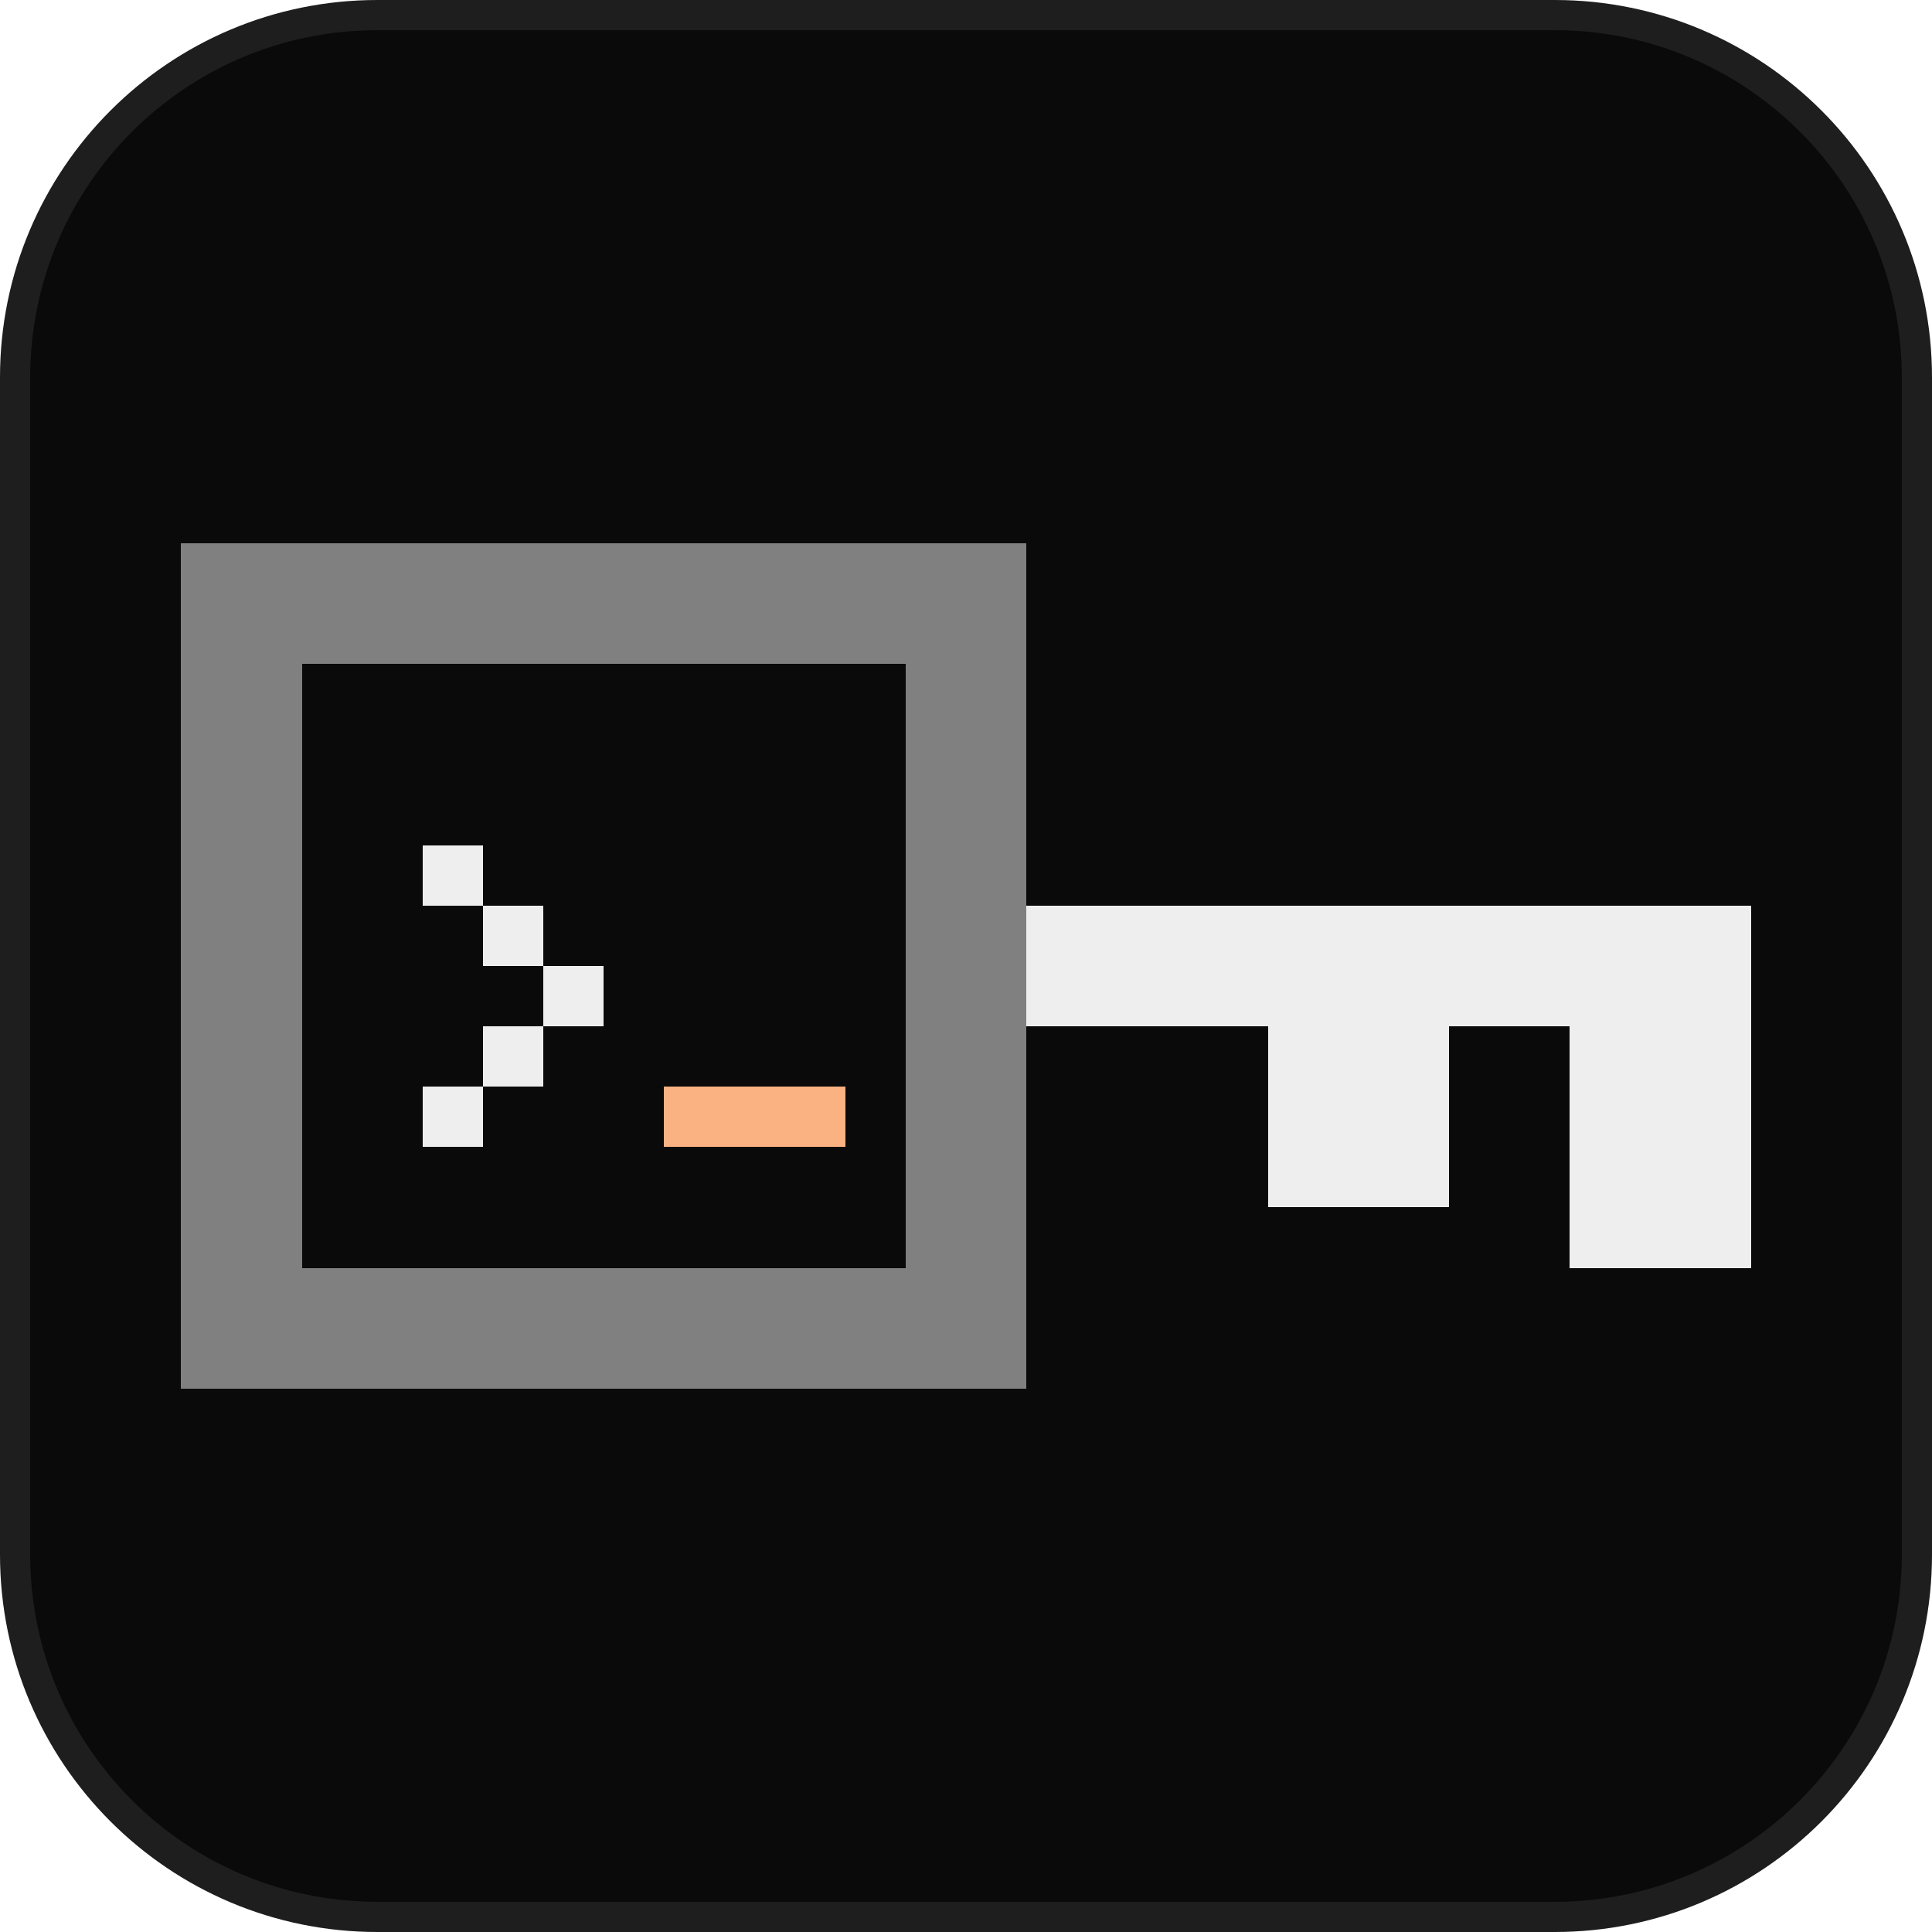
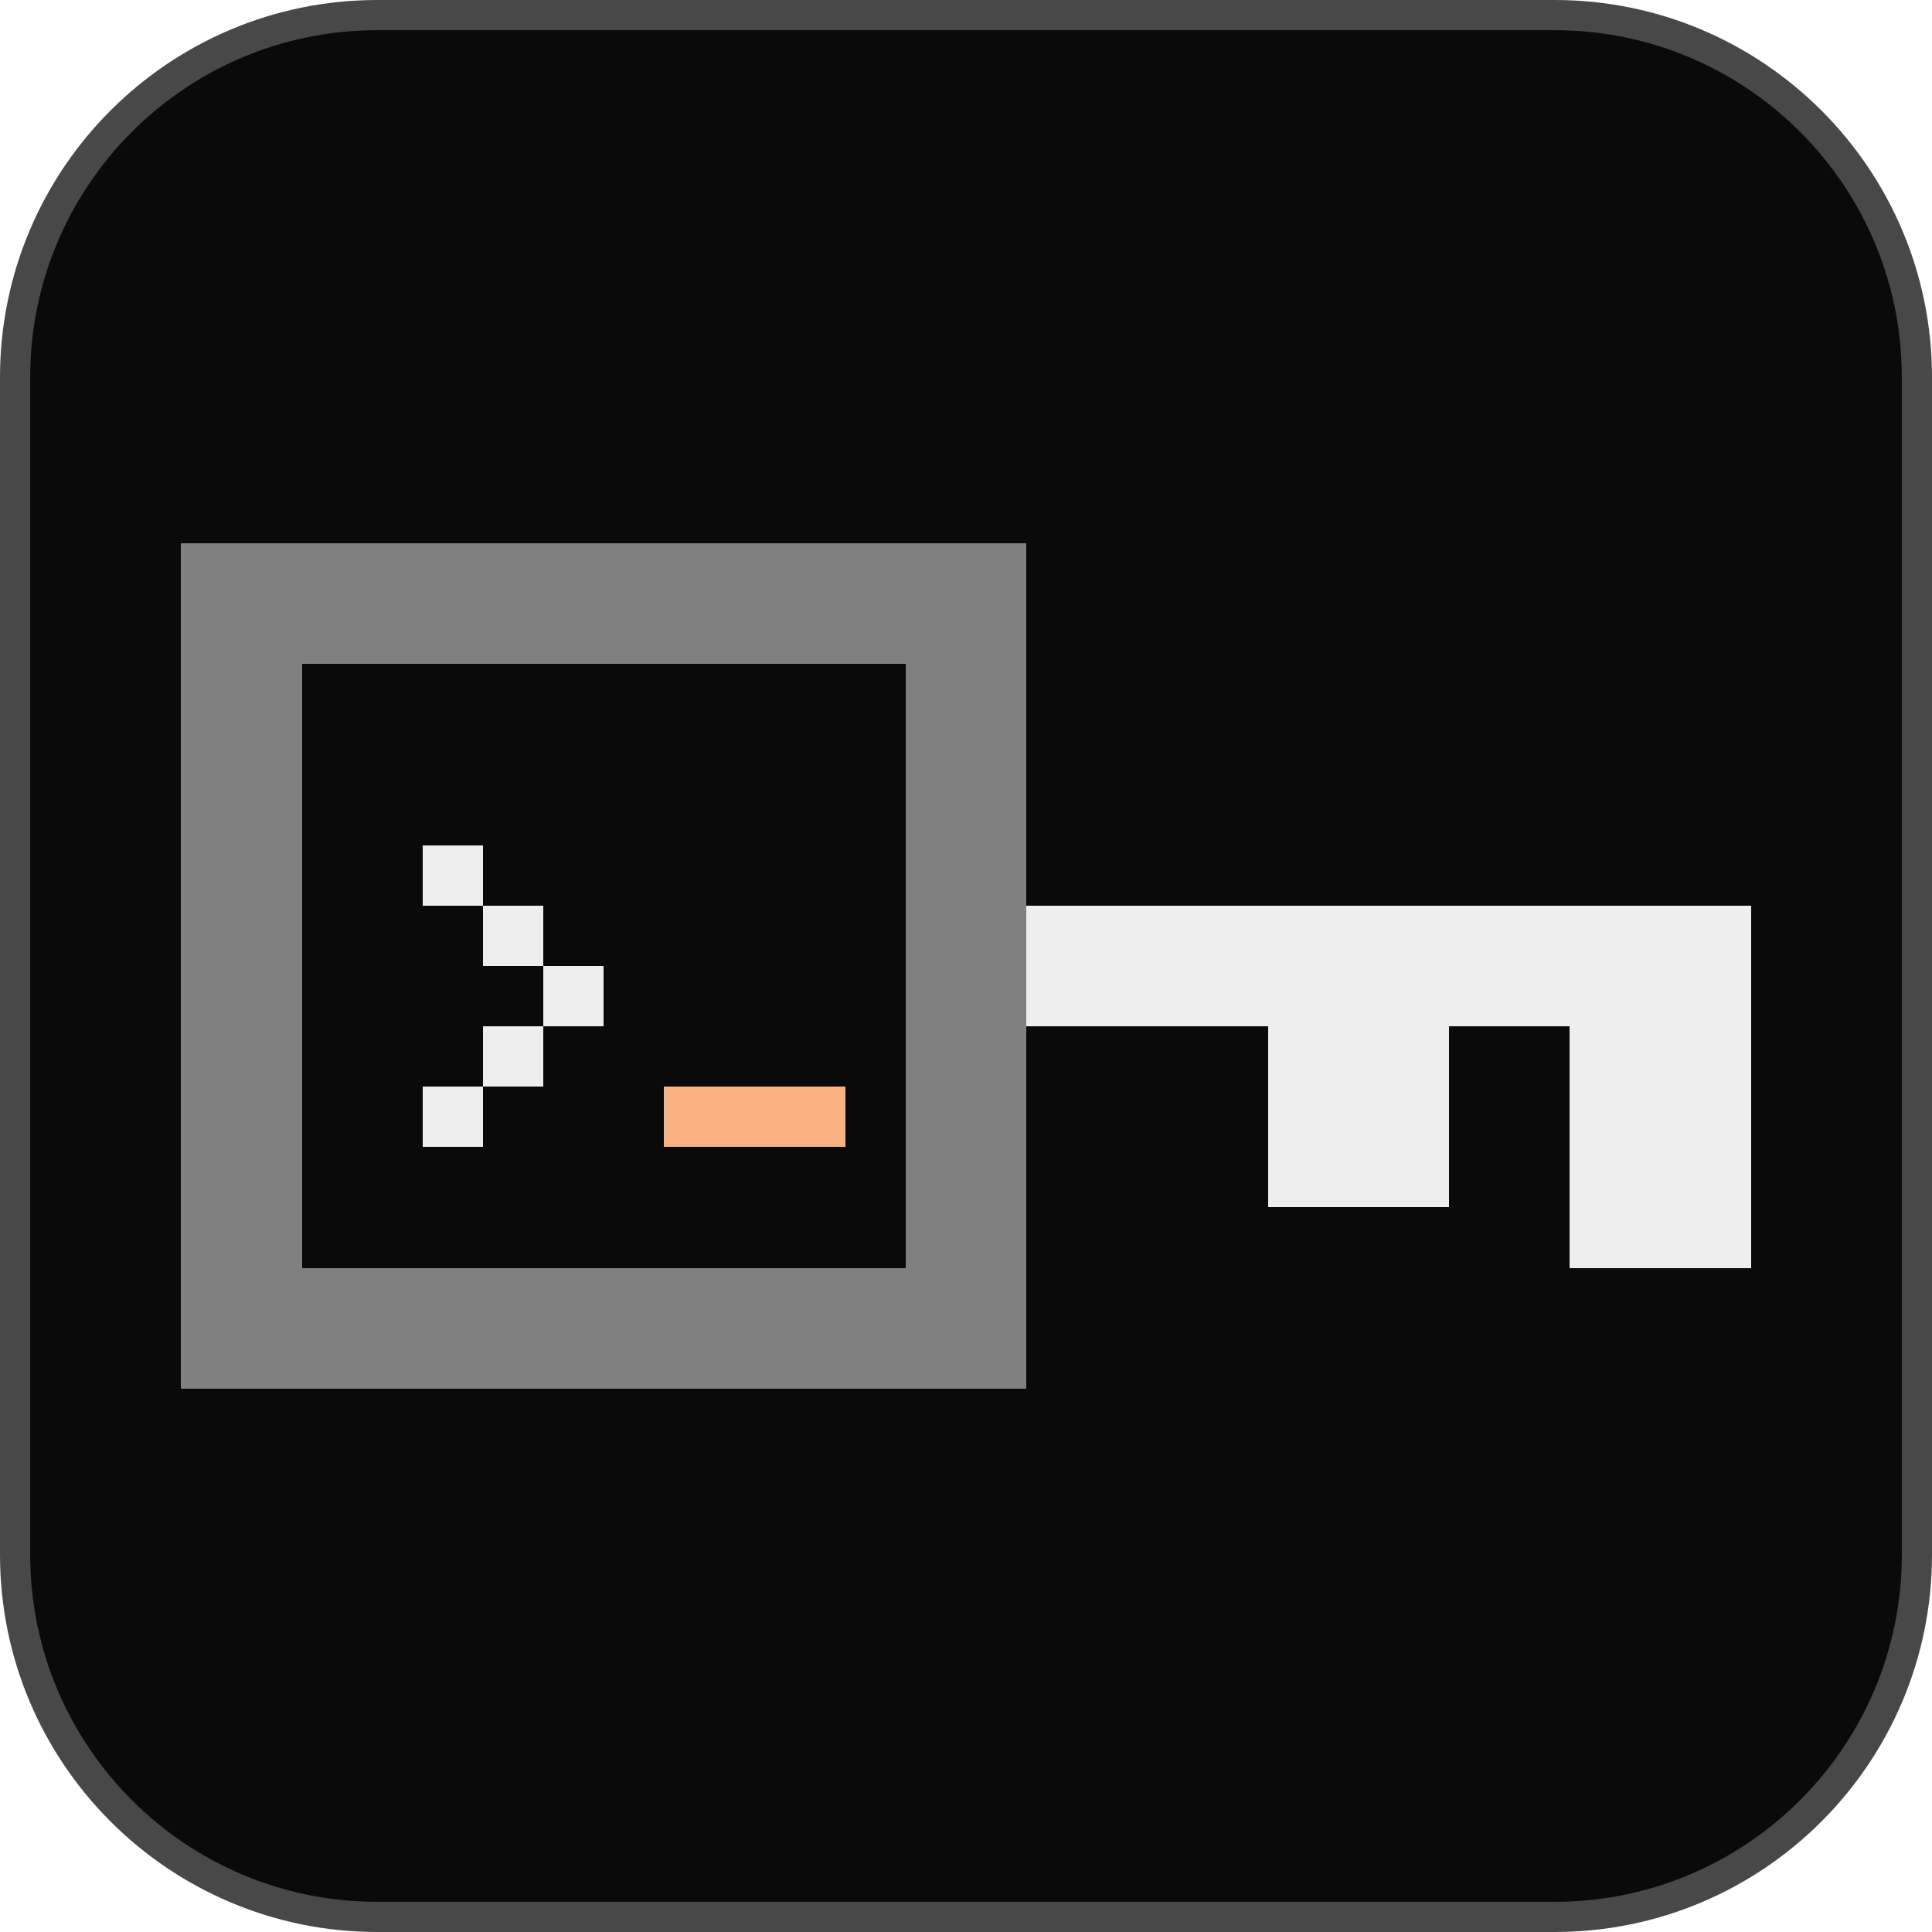
<svg xmlns="http://www.w3.org/2000/svg" viewBox="0 0 512 512" shape-rendering="crispEdges">
-   <rect x="4" y="4" width="504" height="504" rx="96" fill="#0a0a0a" stroke="#1e1e1e" stroke-width="8" shape-rendering="geometricPrecision" />
+   <rect x="4" y="4" width="504" height="504" rx="96" fill="#0a0a0a" stroke="#484848" stroke-width="8" shape-rendering="geometricPrecision" />
  <rect x="48" y="144" width="224" height="16" fill="#808080" />
  <rect x="48" y="160" width="224" height="16" fill="#808080" />
  <rect x="48" y="176" width="32" height="16" fill="#808080" />
  <rect x="240" y="176" width="32" height="16" fill="#808080" />
  <rect x="48" y="192" width="32" height="16" fill="#808080" />
  <rect x="240" y="192" width="32" height="16" fill="#808080" />
  <rect x="48" y="208" width="32" height="16" fill="#808080" />
  <rect x="240" y="208" width="32" height="16" fill="#808080" />
  <rect x="48" y="224" width="32" height="16" fill="#808080" />
  <rect x="240" y="224" width="32" height="16" fill="#808080" />
  <rect x="48" y="240" width="32" height="16" fill="#808080" />
  <rect x="240" y="240" width="32" height="16" fill="#808080" />
  <rect x="48" y="256" width="32" height="16" fill="#808080" />
  <rect x="240" y="256" width="32" height="16" fill="#808080" />
  <rect x="48" y="272" width="32" height="16" fill="#808080" />
  <rect x="240" y="272" width="32" height="16" fill="#808080" />
  <rect x="48" y="288" width="32" height="16" fill="#808080" />
  <rect x="240" y="288" width="32" height="16" fill="#808080" />
  <rect x="48" y="304" width="32" height="16" fill="#808080" />
  <rect x="240" y="304" width="32" height="16" fill="#808080" />
  <rect x="48" y="320" width="32" height="16" fill="#808080" />
  <rect x="240" y="320" width="32" height="16" fill="#808080" />
  <rect x="48" y="336" width="224" height="16" fill="#808080" />
  <rect x="48" y="352" width="224" height="16" fill="#808080" />
  <rect x="272" y="240" width="192" height="16" fill="#eeeeee" />
  <rect x="272" y="256" width="192" height="16" fill="#eeeeee" />
  <rect x="336" y="272" width="48" height="16" fill="#eeeeee" />
  <rect x="416" y="272" width="48" height="16" fill="#eeeeee" />
  <rect x="336" y="288" width="48" height="16" fill="#eeeeee" />
  <rect x="416" y="288" width="48" height="16" fill="#eeeeee" />
  <rect x="336" y="304" width="48" height="16" fill="#eeeeee" />
  <rect x="416" y="304" width="48" height="16" fill="#eeeeee" />
  <rect x="416" y="320" width="48" height="16" fill="#eeeeee" />
  <rect x="112" y="224" width="16" height="16" fill="#eeeeee" />
  <rect x="128" y="240" width="16" height="16" fill="#eeeeee" />
  <rect x="144" y="256" width="16" height="16" fill="#eeeeee" />
  <rect x="128" y="272" width="16" height="16" fill="#eeeeee" />
  <rect x="112" y="288" width="16" height="16" fill="#eeeeee" />
  <rect x="176" y="288" width="48" height="16" fill="#fab283" />
</svg>
